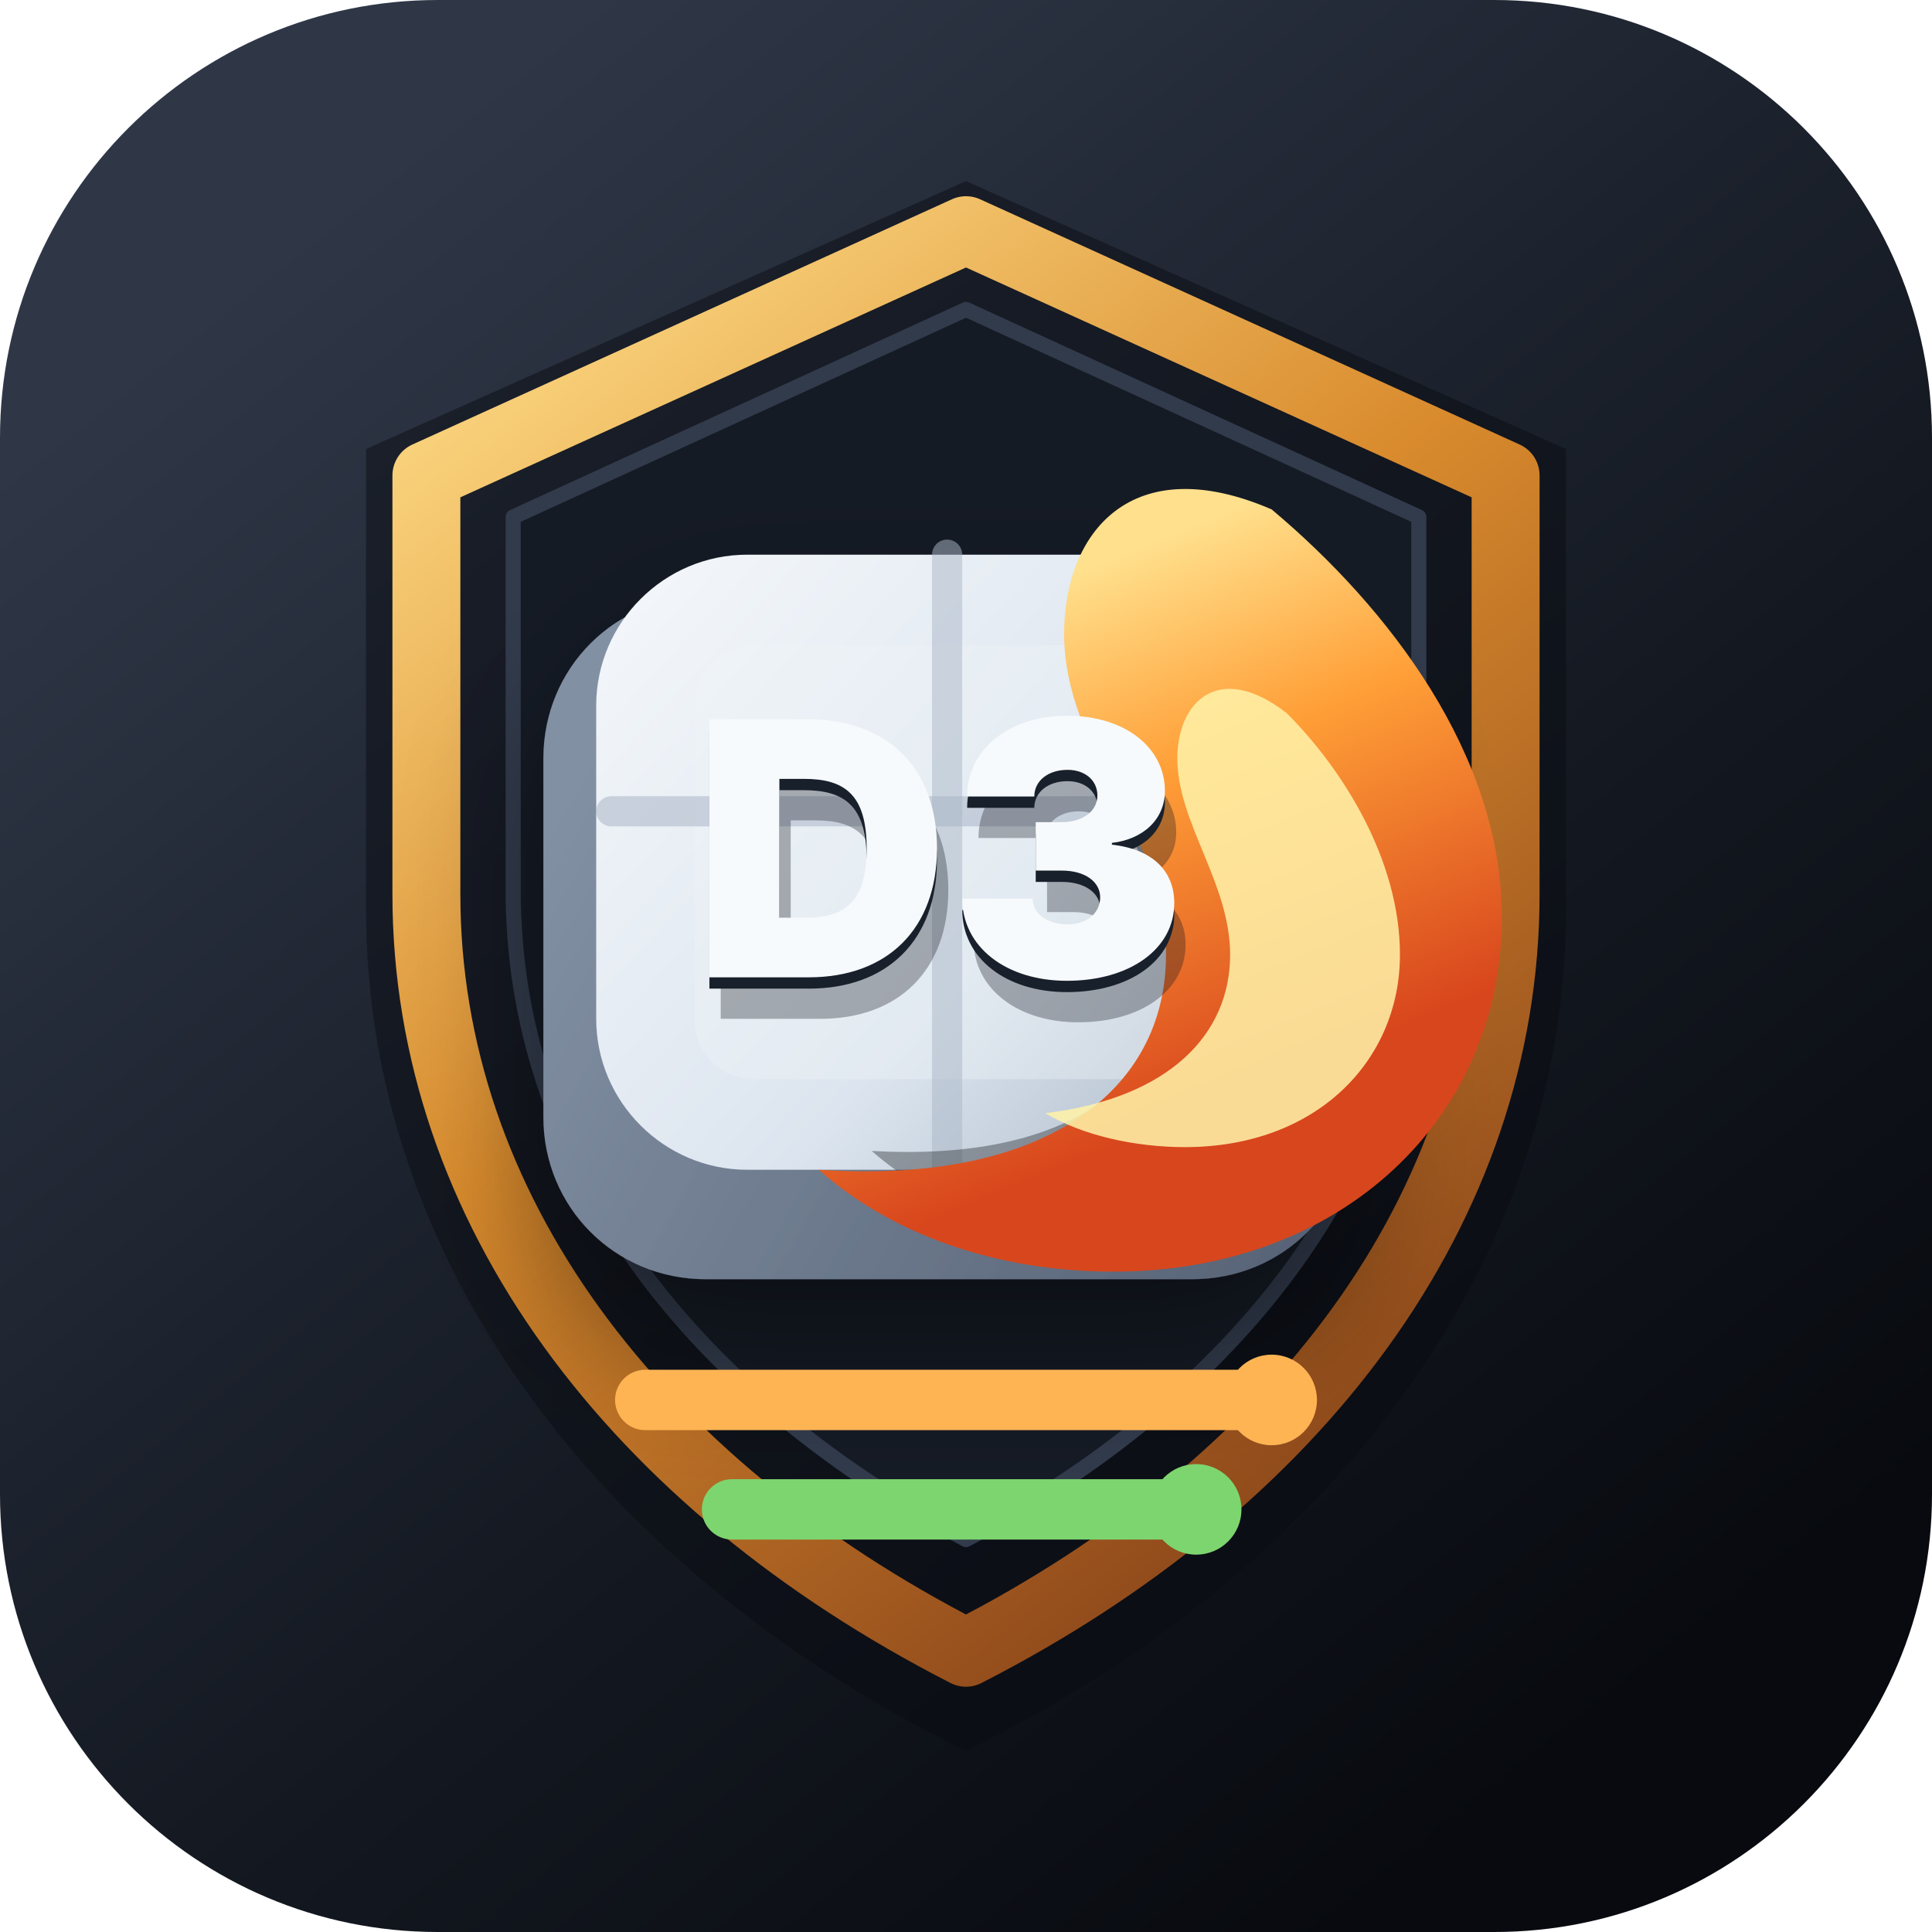
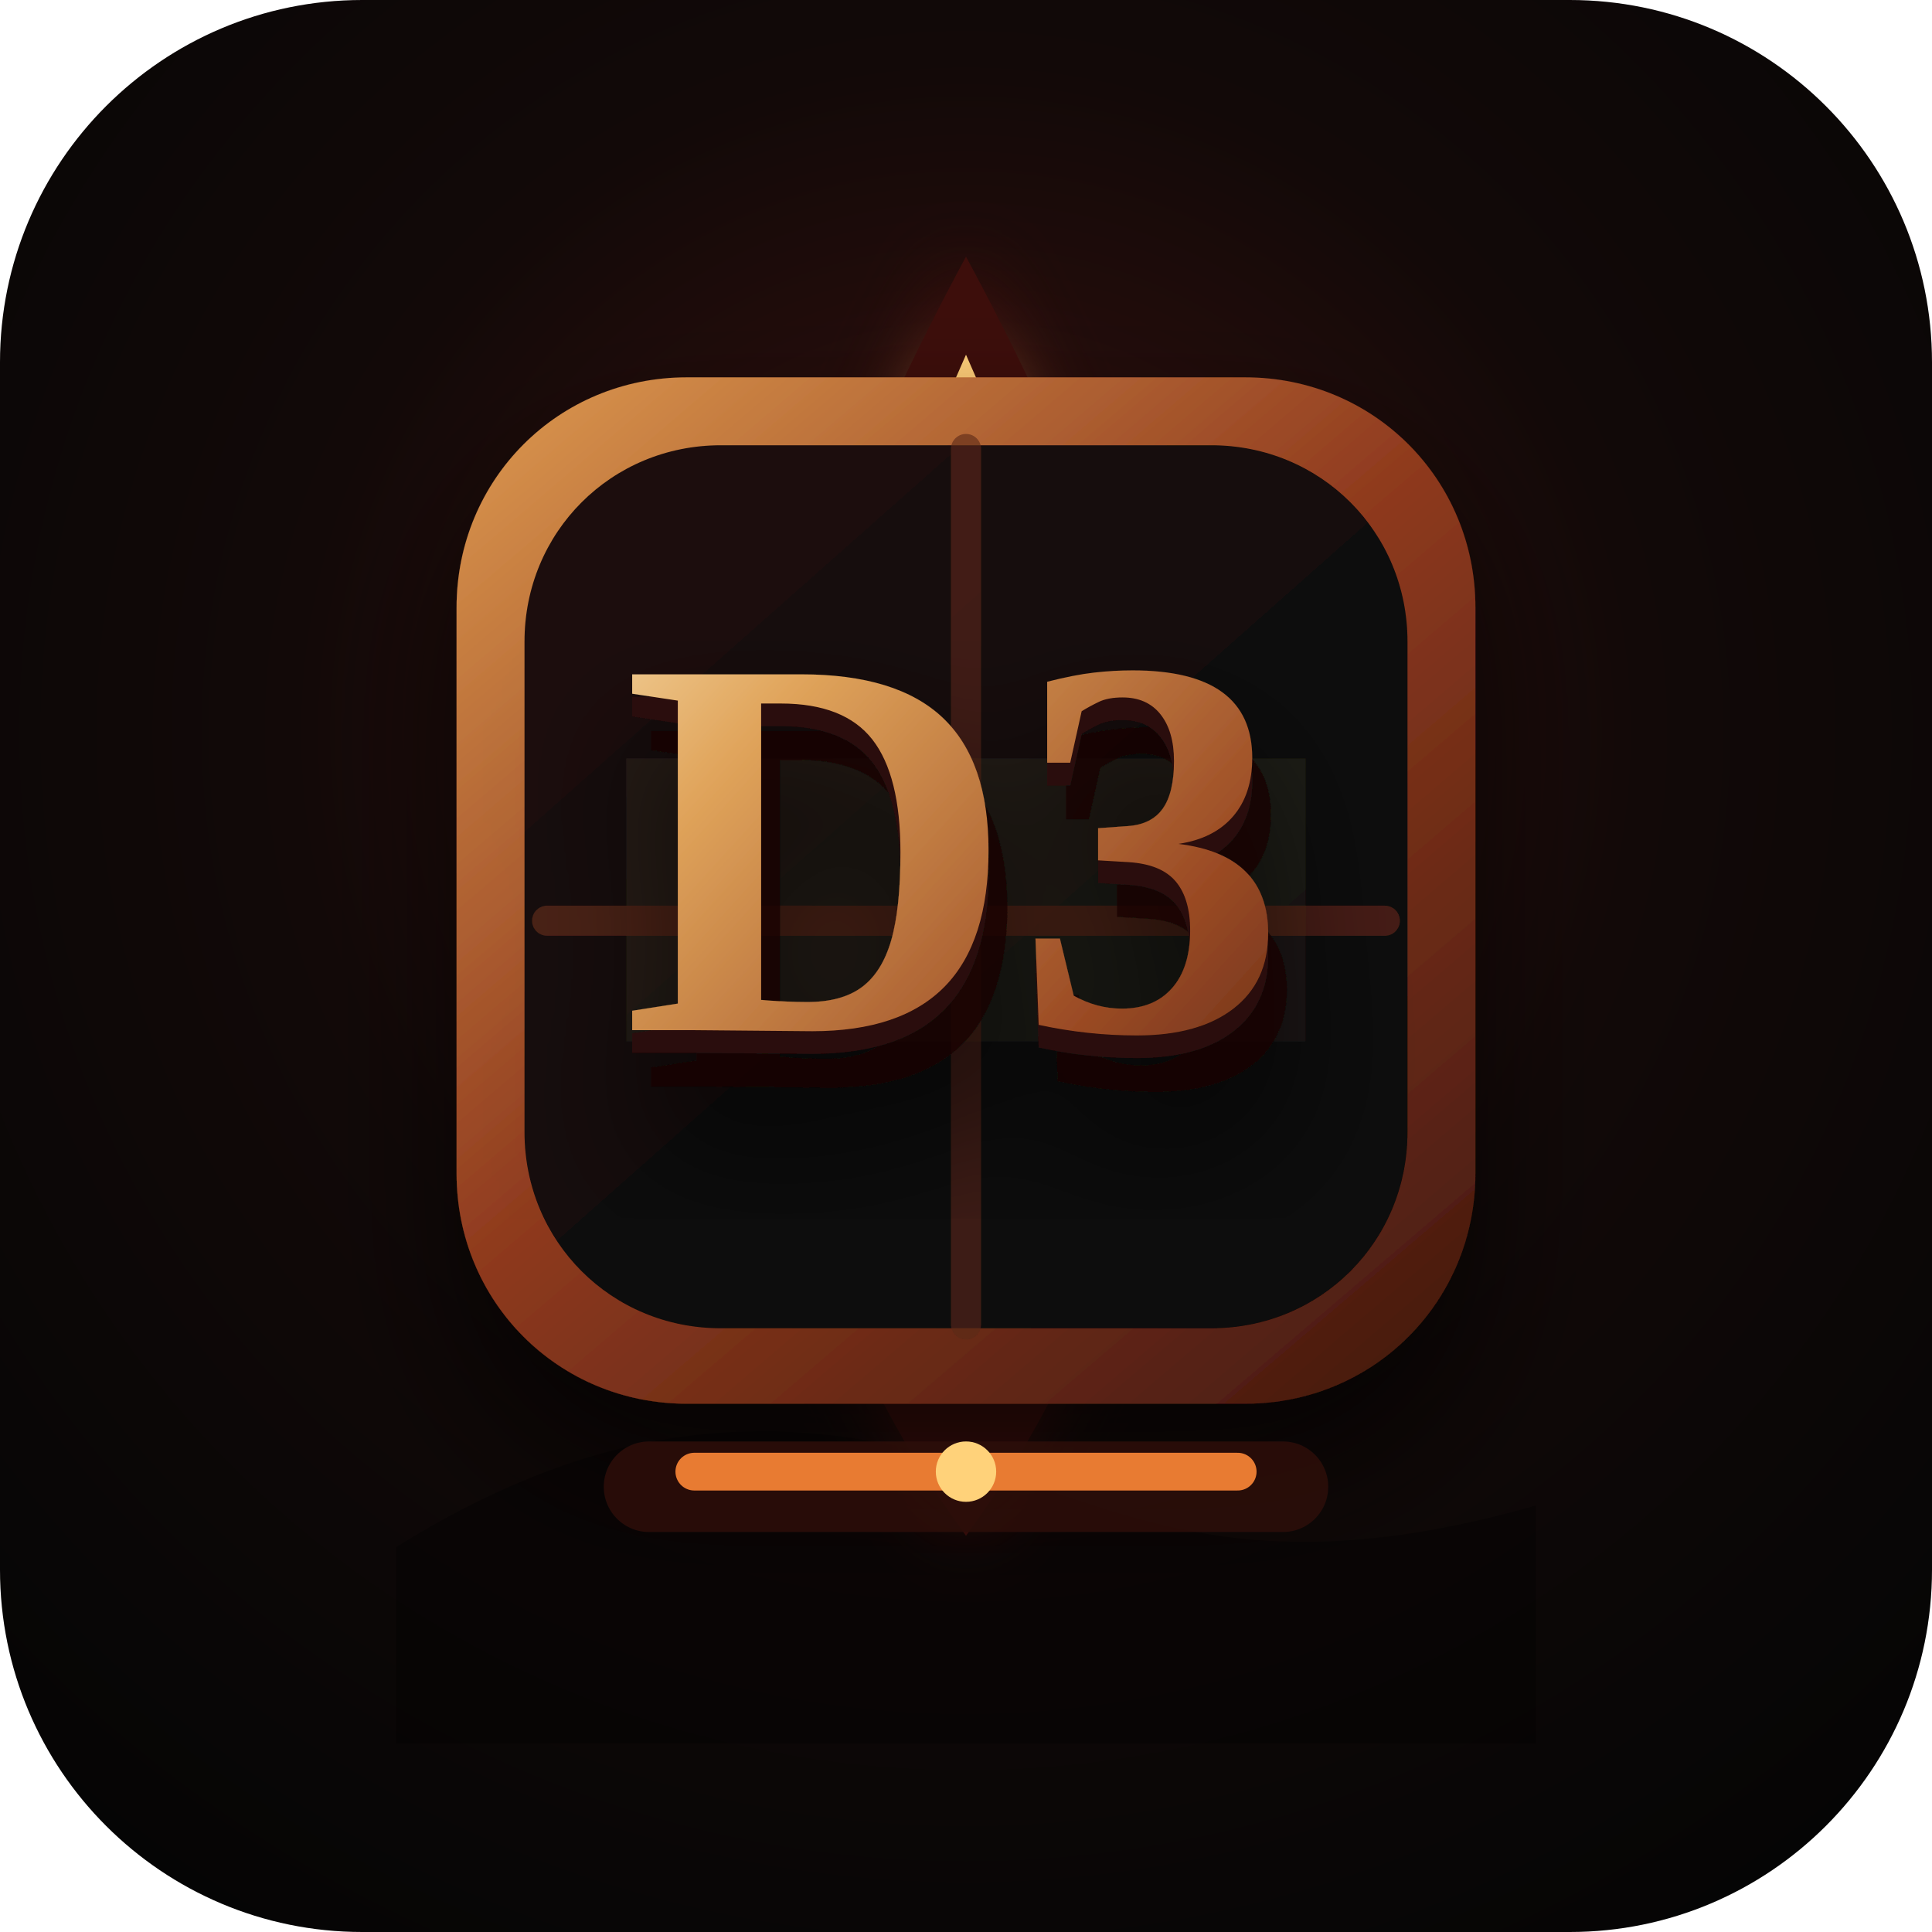
<svg xmlns="http://www.w3.org/2000/svg" width="512" height="512" viewBox="0 0 512 512" role="img" aria-label="D3keyHelper Linux icon">
  <defs>
-     <linearGradient id="plate" x1="92" y1="50" x2="420" y2="462" gradientUnits="userSpaceOnUse">
-       <stop offset="0" stop-color="#2f3747" />
-       <stop offset="0.58" stop-color="#151a23" />
-       <stop offset="1" stop-color="#080a0f" />
+     <radialGradient id="bg" cx="50%" cy="38%" r="72%">
+       <stop offset="0" stop-color="#3a120f" />
+       <stop offset="0.48" stop-color="#120908" />
+       <stop offset="1" stop-color="#050505" />
+     </radialGradient>
+     <linearGradient id="rim" x1="92" y1="64" x2="420" y2="448" gradientUnits="userSpaceOnUse">
+       <stop offset="0" stop-color="#f3b45d" />
+       <stop offset="0.45" stop-color="#8f3a1e" />
+       <stop offset="1" stop-color="#220b08" />
    </linearGradient>
-     <linearGradient id="rim" x1="112" y1="74" x2="404" y2="438" gradientUnits="userSpaceOnUse">
-       <stop offset="0" stop-color="#ffdf8a" />
-       <stop offset="0.42" stop-color="#d98b2d" />
-       <stop offset="1" stop-color="#763315" />
+     <linearGradient id="plate" x1="132" y1="118" x2="380" y2="398" gradientUnits="userSpaceOnUse">
+       <stop offset="0" stop-color="#21100d" />
+       <stop offset="0.58" stop-color="#0d0b0a" />
+       <stop offset="1" stop-color="#050505" />
    </linearGradient>
-     <linearGradient id="keyTop" x1="132" y1="148" x2="365" y2="364" gradientUnits="userSpaceOnUse">
-       <stop offset="0" stop-color="#f8fafc" />
-       <stop offset="0.52" stop-color="#dce5ef" />
-       <stop offset="1" stop-color="#8b9aad" />
+     <linearGradient id="gold" x1="139" y1="134" x2="365" y2="339" gradientUnits="userSpaceOnUse">
+       <stop offset="0" stop-color="#fff0c5" />
+       <stop offset="0.28" stop-color="#e0a45b" />
+       <stop offset="0.66" stop-color="#9a4a24" />
+       <stop offset="1" stop-color="#3d1710" />
    </linearGradient>
-     <linearGradient id="keySide" x1="124" y1="256" x2="375" y2="398" gradientUnits="userSpaceOnUse">
-       <stop offset="0" stop-color="#8290a4" />
-       <stop offset="1" stop-color="#4d586b" />
+     <linearGradient id="ember" x1="220" y1="82" x2="292" y2="430" gradientUnits="userSpaceOnUse">
+       <stop offset="0" stop-color="#ffe08a" />
+       <stop offset="0.35" stop-color="#ff7a29" />
+       <stop offset="0.72" stop-color="#951b17" />
+       <stop offset="1" stop-color="#210807" />
    </linearGradient>
-     <linearGradient id="ember" x1="331" y1="133" x2="386" y2="266" gradientUnits="userSpaceOnUse">
-       <stop offset="0" stop-color="#ffe08d" />
-       <stop offset="0.4" stop-color="#ff9f37" />
-       <stop offset="1" stop-color="#d8461d" />
-     </linearGradient>
-     <filter id="shadow" x="-20%" y="-20%" width="140%" height="150%" color-interpolation-filters="sRGB">
-       <feDropShadow dx="0" dy="18" stdDeviation="18" flood-color="#000000" flood-opacity="0.45" />
+     <filter id="shadow" x="-25%" y="-25%" width="150%" height="155%" color-interpolation-filters="sRGB">
+       <feDropShadow dx="0" dy="20" stdDeviation="18" flood-color="#000000" flood-opacity="0.66" />
+     </filter>
+     <filter id="glow" x="-35%" y="-35%" width="170%" height="170%" color-interpolation-filters="sRGB">
+       <feGaussianBlur stdDeviation="10" result="blur" />
+       <feMerge>
+         <feMergeNode in="blur" />
+         <feMergeNode in="SourceGraphic" />
+       </feMerge>
    </filter>
  </defs>
-   <rect width="512" height="512" rx="116" fill="url(#plate)" />
-   <path d="M256 48 415 119v122c0 94-63 176-159 223C160 417 97 335 97 241V119Z" fill="#090b10" opacity="0.48" />
-   <path d="M256 61 399 126v111c0 83-55 156-143 201-88-45-143-118-143-201V126Z" fill="none" stroke="url(#rim)" stroke-width="18" stroke-linejoin="round" />
-   <path d="M256 82 376 137v99c0 69-43 131-120 172-77-41-120-103-120-172v-99Z" fill="#151b25" stroke="#323b4c" stroke-width="4" stroke-linejoin="round" />
+   <rect width="512" height="512" rx="96" fill="url(#bg)" />
+   <path d="M105 410c48-30 93-38 144-24 46 12 77 36 158 13v63H105Z" fill="#000000" opacity="0.34" />
+   <g filter="url(#glow)">
+     <path d="M256 68c28 52 54 112 54 173 0 66-22 122-54 166-32-44-54-100-54-166 0-61 26-121 54-173Z" fill="#3d0e0b" />
+     <path d="M256 94c20 45 38 94 38 144 0 50-14 91-38 124-24-33-38-74-38-124 0-50 18-99 38-144Z" fill="url(#ember)" />
+     <path d="M256 138c11 30 20 61 20 94 0 30-7 54-20 75-13-21-20-45-20-75 0-33 9-64 20-94Z" fill="#ffd375" opacity="0.8" />
+   </g>
  <g filter="url(#shadow)">
-     <path d="M144 201c0-24 19-43 43-43h129c24 0 43 19 43 43v95c0 24-19 43-43 43H187c-24 0-43-19-43-43Z" fill="url(#keySide)" />
-     <path d="M158 187c0-22 18-40 40-40h108c22 0 40 18 40 40v83c0 22-18 40-40 40H198c-22 0-40-18-40-40Z" fill="url(#keyTop)" />
-     <path d="M184 187c0-9 7-16 16-16h104c9 0 16 7 16 16v83c0 9-7 16-16 16H200c-9 0-16-7-16-16Z" fill="#eef3f8" opacity="0.36" />
-     <path d="M162 215h184" fill="none" stroke="#a9b5c6" stroke-width="8" stroke-linecap="round" opacity="0.55" />
-     <path d="M251 147v163" fill="none" stroke="#a9b5c6" stroke-width="8" stroke-linecap="round" opacity="0.5" />
+     <path d="M121 161c0-34 27-61 61-61h148c34 0 61 27 61 61v150c0 34-27 61-61 61H182c-34 0-61-27-61-61Z" fill="url(#rim)" />
+     <path d="M139 170c0-29 23-52 52-52h130c29 0 52 23 52 52v130c0 29-23 52-52 52H191c-29 0-52-23-52-52Z" fill="url(#plate)" />
+     <path d="M166 201h180v75H166Z" fill="#fff0c8" opacity="0.07" />
+     <path d="M145 244h222" fill="none" stroke="#5c2818" stroke-width="8" stroke-linecap="round" opacity="0.7" />
+     <path d="M256 119v232" fill="none" stroke="#5c2818" stroke-width="8" stroke-linecap="round" opacity="0.62" />
  </g>
-   <path d="M330 154c28 23 54 56 54 93 0 46-35 81-86 81-26 0-50-8-67-23 52 3 79-18 79-49 0-28-23-46-23-73 0-23 16-42 43-29Z" fill="#0b0d12" opacity="0.35" />
-   <path d="M337 135c31 26 61 65 61 108 0 53-42 94-103 94-31 0-59-10-78-27 60 4 92-21 92-57 0-32-27-54-27-85 0-27 18-49 55-33Z" fill="url(#ember)" />
-   <path d="M341 189c15 15 30 39 30 64 0 28-22 51-57 51-13 0-27-3-37-9 33-4 49-21 49-42 0-19-14-35-14-52 0-15 11-26 29-12Z" fill="#fff2a8" opacity="0.86" />
-   <g font-family="Inter, Segoe UI, DejaVu Sans, Arial, sans-serif" font-weight="900" text-anchor="middle">
-     <text x="252" y="270" font-size="94" fill="#10141d" opacity="0.32">D3</text>
-     <text x="249" y="262" font-size="94" fill="#18202c">D3</text>
-     <text x="249" y="259" font-size="94" fill="#f7fafc">D3</text>
+   <g font-family="Cinzel, Trajan Pro, Times New Roman, serif" font-weight="900" text-anchor="middle" filter="url(#shadow)">
+     <text x="258" y="288" font-size="144" fill="#120706" opacity="0.78">D3</text>
+     <text x="253" y="279" font-size="144" fill="#2b0d09">D3</text>
+     <text x="253" y="273" font-size="144" fill="url(#gold)">D3</text>
  </g>
-   <path d="M171 371h166" fill="none" stroke="#ffb454" stroke-width="16" stroke-linecap="round" />
-   <path d="M194 400h120" fill="none" stroke="#7dd56f" stroke-width="16" stroke-linecap="round" />
-   <circle cx="337" cy="371" r="12" fill="#ffb454" />
-   <circle cx="317" cy="400" r="12" fill="#7dd56f" />
+   <path d="M172 394h168" fill="none" stroke="#2b0d09" stroke-width="24" stroke-linecap="round" opacity="0.9" />
+   <path d="M184 390h144" fill="none" stroke="#e87b32" stroke-width="10" stroke-linecap="round" />
+   <circle cx="256" cy="390" r="8" fill="#ffd27a" />
</svg>
